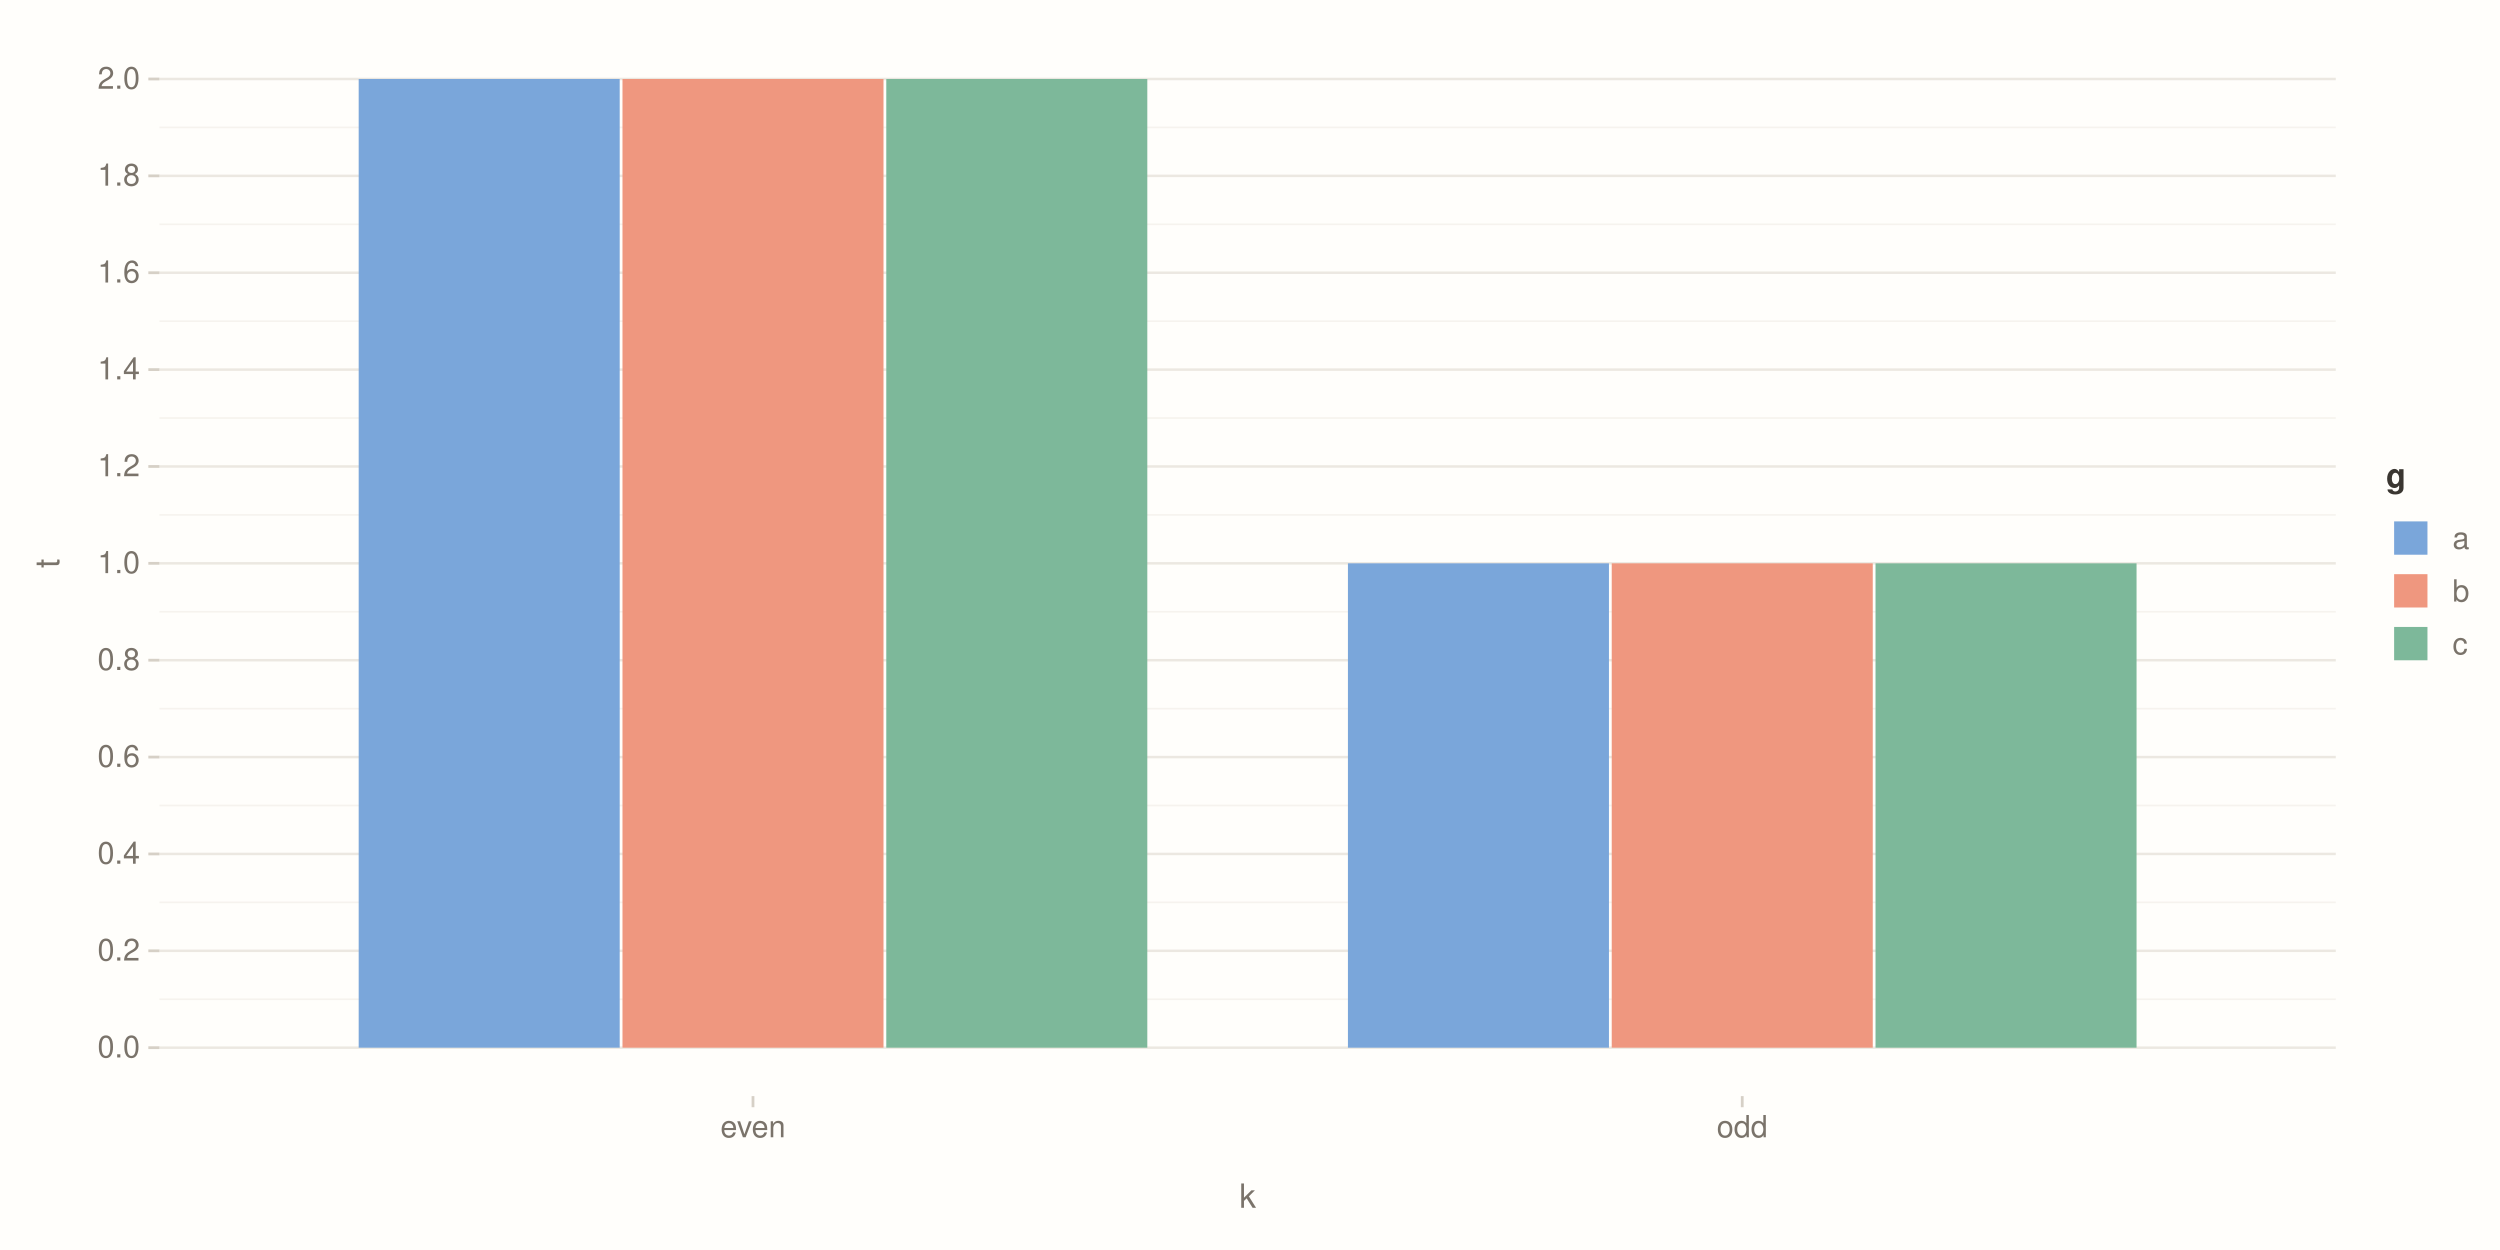
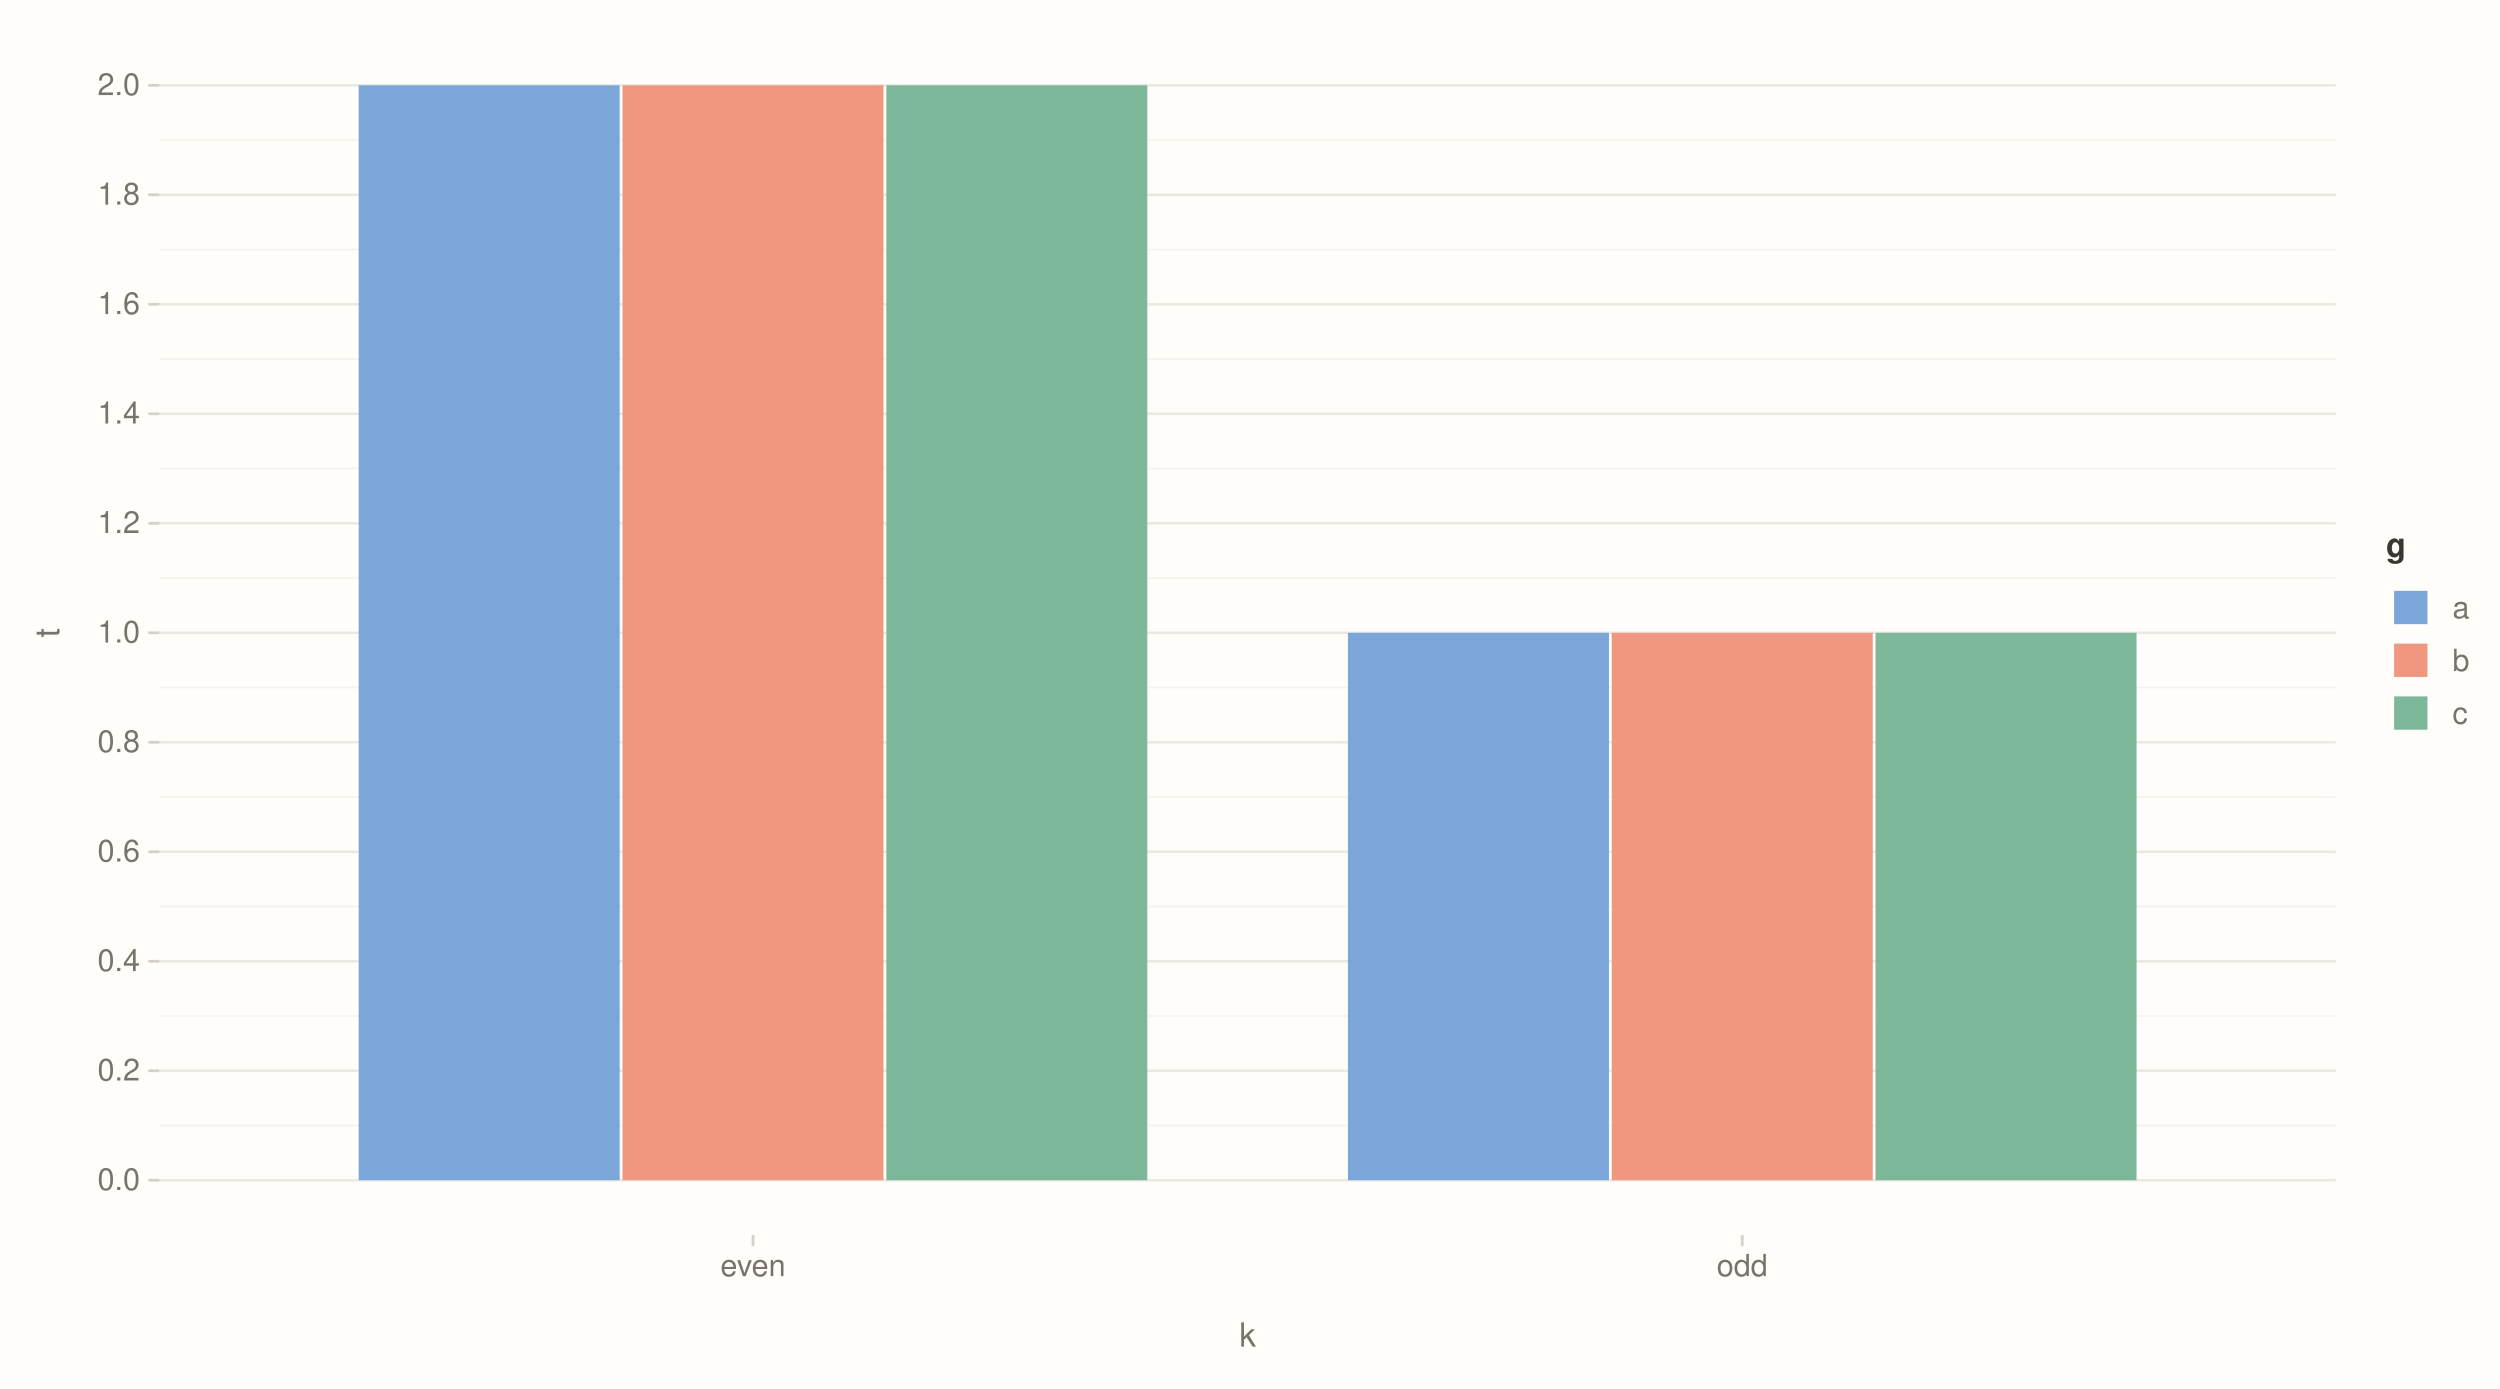
- <svg xmlns="http://www.w3.org/2000/svg" width="900" height="450" viewBox="0 0 900 450" font-family="Helvetica, Arial, 'Liberation Sans', sans-serif" font-size="12" style="color:#3A3631">
-   <rect width="900" height="450" fill="#FFFEFB" />
-   <text x="449.142" y="434.8" text-anchor="middle" font-size="12" fill="#7A736A">k</text>
-   <text transform="translate(21.2,202.8) rotate(-90)" text-anchor="middle" font-size="12" fill="#7A736A">t</text>
+ <svg xmlns="http://www.w3.org/2000/svg" width="900" height="500" viewBox="0 0 900 500" font-family="Helvetica, Arial, 'Liberation Sans', sans-serif" font-size="12" style="color:#3A3631">
+   <rect width="900" height="500" fill="#FFFEFB" />
+   <text x="449.142" y="484.8" text-anchor="middle" font-size="12" fill="#7A736A">k</text>
+   <text transform="translate(21.2,227.8) rotate(-90)" text-anchor="middle" font-size="12" fill="#7A736A">t</text>
  <g class="pt-panels">
    <g class="pt-panel" data-panel="0" transform="translate(31.4,11)" fill="currentColor" text-anchor="middle">
      <g aria-label="y-grid" aria-hidden="true" stroke="#F6F3EE" stroke-width="0.6">
-         <line x1="26" x2="809.484" y1="348.727" y2="348.727" />
-         <line x1="26" x2="809.484" y1="313.855" y2="313.855" />
-         <line x1="26" x2="809.484" y1="278.982" y2="278.982" />
-         <line x1="26" x2="809.484" y1="244.109" y2="244.109" />
-         <line x1="26" x2="809.484" y1="209.236" y2="209.236" />
-         <line x1="26" x2="809.484" y1="174.364" y2="174.364" />
-         <line x1="26" x2="809.484" y1="139.491" y2="139.491" />
-         <line x1="26" x2="809.484" y1="104.618" y2="104.618" />
-         <line x1="26" x2="809.484" y1="69.745" y2="69.745" />
-         <line x1="26" x2="809.484" y1="34.873" y2="34.873" />
+         <line x1="26" x2="809.484" y1="394.182" y2="394.182" />
+         <line x1="26" x2="809.484" y1="354.764" y2="354.764" />
+         <line x1="26" x2="809.484" y1="315.345" y2="315.345" />
+         <line x1="26" x2="809.484" y1="275.927" y2="275.927" />
+         <line x1="26" x2="809.484" y1="236.509" y2="236.509" />
+         <line x1="26" x2="809.484" y1="197.091" y2="197.091" />
+         <line x1="26" x2="809.484" y1="157.673" y2="157.673" />
+         <line x1="26" x2="809.484" y1="118.255" y2="118.255" />
+         <line x1="26" x2="809.484" y1="78.836" y2="78.836" />
+         <line x1="26" x2="809.484" y1="39.418" y2="39.418" />
      </g>
      <g aria-label="y-grid" aria-hidden="true" stroke="#ECE8E1" stroke-width="0.9">
-         <line x1="26" x2="809.484" y1="366.164" y2="366.164" />
-         <line x1="26" x2="809.484" y1="331.291" y2="331.291" />
-         <line x1="26" x2="809.484" y1="296.418" y2="296.418" />
-         <line x1="26" x2="809.484" y1="261.545" y2="261.545" />
-         <line x1="26" x2="809.484" y1="226.673" y2="226.673" />
-         <line x1="26" x2="809.484" y1="191.8" y2="191.8" />
-         <line x1="26" x2="809.484" y1="156.927" y2="156.927" />
-         <line x1="26" x2="809.484" y1="122.055" y2="122.055" />
-         <line x1="26" x2="809.484" y1="87.182" y2="87.182" />
-         <line x1="26" x2="809.484" y1="52.309" y2="52.309" />
-         <line x1="26" x2="809.484" y1="17.436" y2="17.436" />
+         <line x1="26" x2="809.484" y1="413.891" y2="413.891" />
+         <line x1="26" x2="809.484" y1="374.473" y2="374.473" />
+         <line x1="26" x2="809.484" y1="335.055" y2="335.055" />
+         <line x1="26" x2="809.484" y1="295.636" y2="295.636" />
+         <line x1="26" x2="809.484" y1="256.218" y2="256.218" />
+         <line x1="26" x2="809.484" y1="216.8" y2="216.8" />
+         <line x1="26" x2="809.484" y1="177.382" y2="177.382" />
+         <line x1="26" x2="809.484" y1="137.964" y2="137.964" />
+         <line x1="26" x2="809.484" y1="98.545" y2="98.545" />
+         <line x1="26" x2="809.484" y1="59.127" y2="59.127" />
+         <line x1="26" x2="809.484" y1="19.709" y2="19.709" />
      </g>
-       <clipPath id="plot-clip-15">
-         <rect x="26" y="0" width="783.484" height="383.6" />
+       <clipPath id="plot-clip-16">
+         <rect x="26" y="0" width="783.484" height="433.6" />
      </clipPath>
-       <g aria-label="bar" clip-path="url(#plot-clip-15)">
+       <g aria-label="bar" clip-path="url(#plot-clip-16)">
        <g>
-           <rect x="97.726" width="93.968" y="366.164" height="0" fill="#7AA6DA" />
-           <rect x="453.855" width="93.968" y="191.8" height="174.364" fill="#7AA6DA" />
-           <rect x="97.726" width="93.968" y="17.436" height="348.727" fill="#7AA6DA" />
+           <rect x="97.726" width="93.968" y="413.891" height="0" fill="#7AA6DA" />
+           <rect x="453.855" width="93.968" y="216.8" height="197.091" fill="#7AA6DA" />
+           <rect x="97.726" width="93.968" y="19.709" height="394.182" fill="#7AA6DA" />
        </g>
      </g>
-       <g aria-label="bar" clip-path="url(#plot-clip-15)">
+       <g aria-label="bar" clip-path="url(#plot-clip-16)">
        <g>
-           <rect x="192.694" width="93.968" y="366.164" height="0" fill="#EF977F" />
-           <rect x="548.823" width="93.968" y="191.8" height="174.364" fill="#EF977F" />
-           <rect x="192.694" width="93.968" y="17.436" height="348.727" fill="#EF977F" />
+           <rect x="192.694" width="93.968" y="413.891" height="0" fill="#EF977F" />
+           <rect x="548.823" width="93.968" y="216.8" height="197.091" fill="#EF977F" />
+           <rect x="192.694" width="93.968" y="19.709" height="394.182" fill="#EF977F" />
        </g>
      </g>
-       <g aria-label="bar" clip-path="url(#plot-clip-15)">
+       <g aria-label="bar" clip-path="url(#plot-clip-16)">
        <g>
-           <rect x="287.661" width="93.968" y="366.164" height="0" fill="#7DB89A" />
-           <rect x="643.79" width="93.968" y="191.8" height="174.364" fill="#7DB89A" />
-           <rect x="287.661" width="93.968" y="17.436" height="348.727" fill="#7DB89A" />
+           <rect x="287.661" width="93.968" y="413.891" height="0" fill="#7DB89A" />
+           <rect x="643.79" width="93.968" y="216.8" height="197.091" fill="#7DB89A" />
+           <rect x="287.661" width="93.968" y="19.709" height="394.182" fill="#7DB89A" />
        </g>
      </g>
      <g aria-label="x-axis tick" aria-hidden="true" fill="none" stroke="#D6D0C6" transform="translate(142.4516,0)">
-         <path transform="translate(97.22582,383.6)" d="M0,0L0,4" />
-         <path transform="translate(453.3549,383.6)" d="M0,0L0,4" />
+         <path transform="translate(97.22582,433.6)" d="M0,0L0,4" />
+         <path transform="translate(453.3549,433.6)" d="M0,0L0,4" />
      </g>
      <g aria-label="x-axis tick label" fill="#7A736A" font-size="11" transform="translate(142.4516,7)">
-         <text y="0.71em" transform="translate(97.22582,383.6)">even</text>
-         <text y="0.71em" transform="translate(453.3549,383.6)">odd</text>
+         <text y="0.71em" transform="translate(97.22582,433.6)">even</text>
+         <text y="0.71em" transform="translate(453.3549,433.6)">odd</text>
      </g>
      <g aria-label="y-axis tick" aria-hidden="true" fill="none" stroke="#D6D0C6">
-         <path transform="translate(26,366.1636)" d="M0,0L-4,0" />
-         <path transform="translate(26,331.2909)" d="M0,0L-4,0" />
-         <path transform="translate(26,296.4182)" d="M0,0L-4,0" />
-         <path transform="translate(26,261.5455)" d="M0,0L-4,0" />
-         <path transform="translate(26,226.6727)" d="M0,0L-4,0" />
-         <path transform="translate(26,191.8)" d="M0,0L-4,0" />
-         <path transform="translate(26,156.9273)" d="M0,0L-4,0" />
-         <path transform="translate(26,122.0545)" d="M0,0L-4,0" />
-         <path transform="translate(26,87.18182)" d="M0,0L-4,0" />
-         <path transform="translate(26,52.30909)" d="M0,0L-4,0" />
-         <path transform="translate(26,17.43636)" d="M0,0L-4,0" />
+         <path transform="translate(26,413.8909)" d="M0,0L-4,0" />
+         <path transform="translate(26,374.4727)" d="M0,0L-4,0" />
+         <path transform="translate(26,335.0545)" d="M0,0L-4,0" />
+         <path transform="translate(26,295.6364)" d="M0,0L-4,0" />
+         <path transform="translate(26,256.2182)" d="M0,0L-4,0" />
+         <path transform="translate(26,216.8)" d="M0,0L-4,0" />
+         <path transform="translate(26,177.3818)" d="M0,0L-4,0" />
+         <path transform="translate(26,137.9636)" d="M0,0L-4,0" />
+         <path transform="translate(26,98.54545)" d="M0,0L-4,0" />
+         <path transform="translate(26,59.12727)" d="M0,0L-4,0" />
+         <path transform="translate(26,19.70909)" d="M0,0L-4,0" />
      </g>
      <g aria-label="y-axis tick label" fill="#7A736A" text-anchor="end" font-size="11" font-variant="tabular-nums" transform="translate(-7,0)">
-         <text y="0.32em" transform="translate(26,366.1636)">0.0</text>
-         <text y="0.32em" transform="translate(26,331.2909)">0.2</text>
-         <text y="0.32em" transform="translate(26,296.4182)">0.4</text>
-         <text y="0.32em" transform="translate(26,261.5455)">0.6</text>
-         <text y="0.32em" transform="translate(26,226.6727)">0.8</text>
-         <text y="0.32em" transform="translate(26,191.8)">1.0</text>
-         <text y="0.32em" transform="translate(26,156.9273)">1.2</text>
-         <text y="0.32em" transform="translate(26,122.0545)">1.4</text>
-         <text y="0.32em" transform="translate(26,87.18182)">1.6</text>
-         <text y="0.32em" transform="translate(26,52.30909)">1.8</text>
-         <text y="0.32em" transform="translate(26,17.43636)">2.0</text>
+         <text y="0.32em" transform="translate(26,413.8909)">0.0</text>
+         <text y="0.32em" transform="translate(26,374.4727)">0.2</text>
+         <text y="0.32em" transform="translate(26,335.0545)">0.4</text>
+         <text y="0.32em" transform="translate(26,295.6364)">0.6</text>
+         <text y="0.32em" transform="translate(26,256.2182)">0.8</text>
+         <text y="0.32em" transform="translate(26,216.8)">1.0</text>
+         <text y="0.32em" transform="translate(26,177.3818)">1.2</text>
+         <text y="0.32em" transform="translate(26,137.9636)">1.4</text>
+         <text y="0.32em" transform="translate(26,98.54545)">1.6</text>
+         <text y="0.32em" transform="translate(26,59.12727)">1.8</text>
+         <text y="0.32em" transform="translate(26,19.70909)">2.0</text>
      </g>
    </g>
  </g>
-   <g class="pt-legend" font-size="11" transform="translate(858.884,164.4)">
+   <g class="pt-legend" font-size="11" transform="translate(858.884,189.4)">
    <text y="11" font-weight="bold" font-size="12" fill="#3A3631">g</text>
    <g class="pt-key" data-index="0" transform="translate(0,19.8)" opacity="1">
      <rect width="30.116" height="19" fill="transparent" />
      <rect x="3" y="3.5" width="12" height="12" fill="#7AA6DA" />
      <text x="24" y="9.5" dy="0.35em" fill="#7A736A">a</text>
    </g>
    <g class="pt-key" data-index="1" transform="translate(0,38.8)" opacity="1">
      <rect width="30.116" height="19" fill="transparent" />
      <rect x="3" y="3.5" width="12" height="12" fill="#EF977F" />
      <text x="24" y="9.5" dy="0.35em" fill="#7A736A">b</text>
    </g>
    <g class="pt-key" data-index="2" transform="translate(0,57.8)" opacity="1">
      <rect width="29.5" height="19" fill="transparent" />
      <rect x="3" y="3.5" width="12" height="12" fill="#7DB89A" />
      <text x="24" y="9.5" dy="0.35em" fill="#7A736A">c</text>
    </g>
  </g>
</svg>
